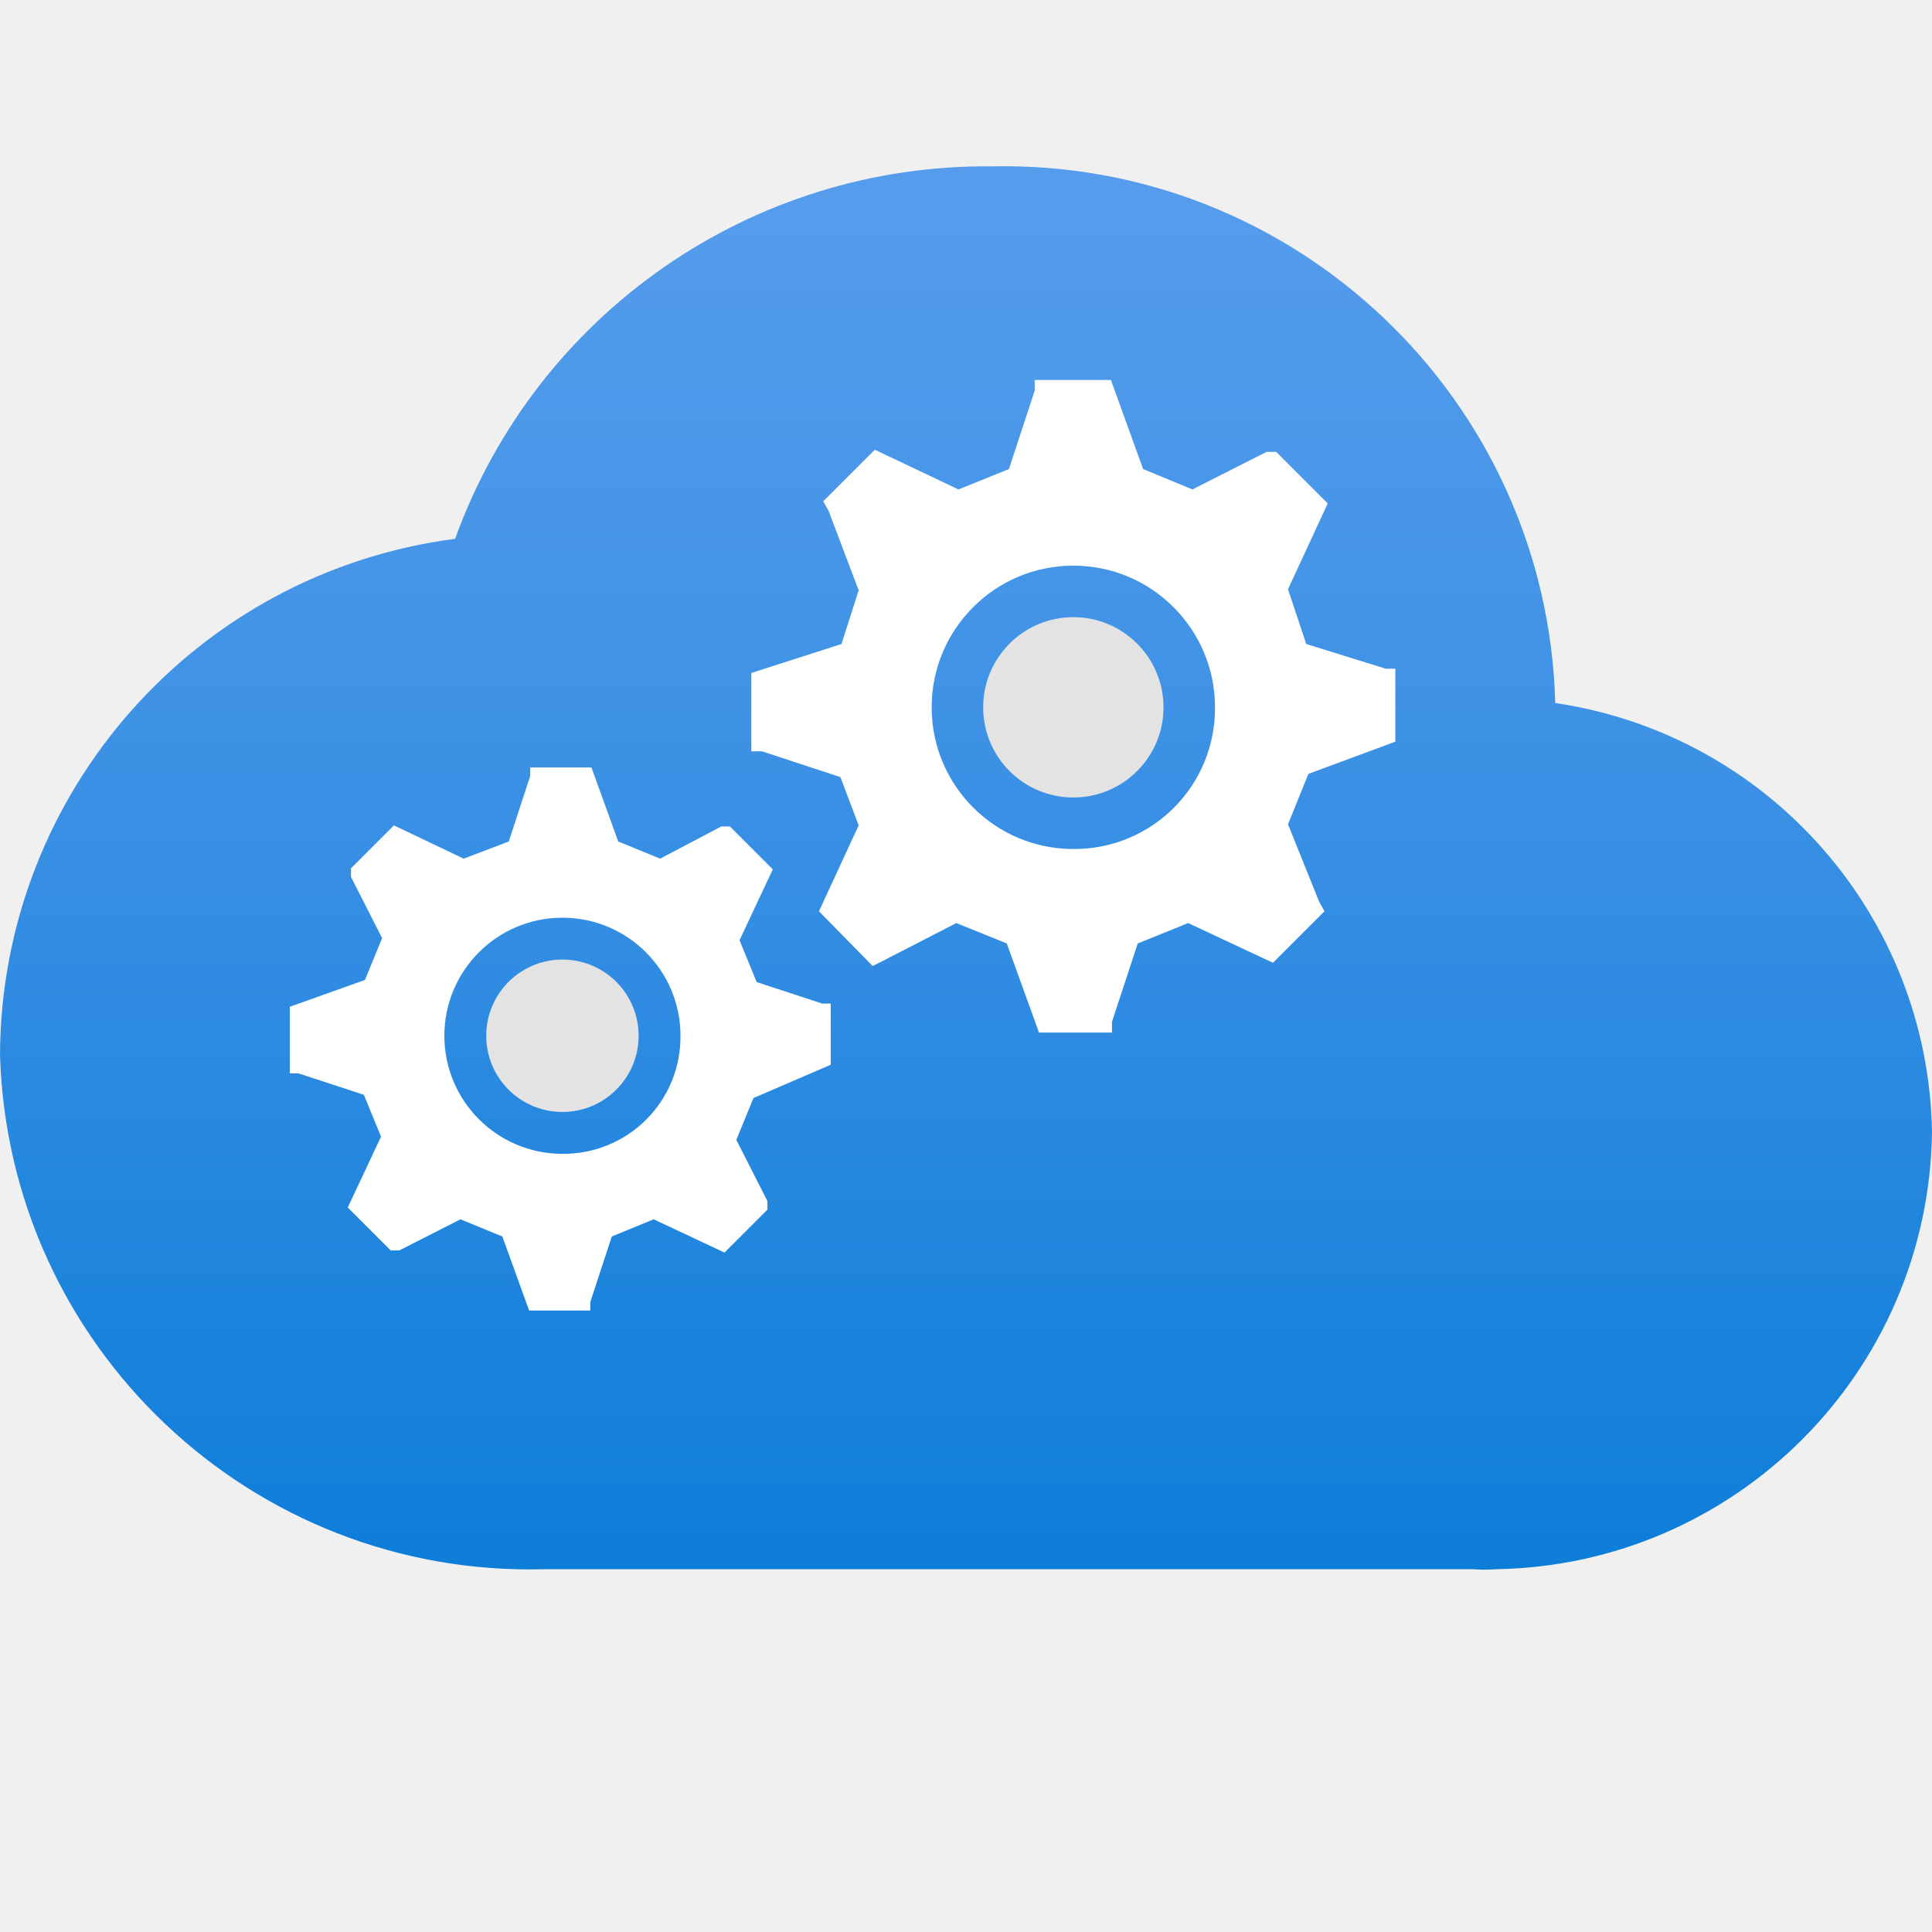
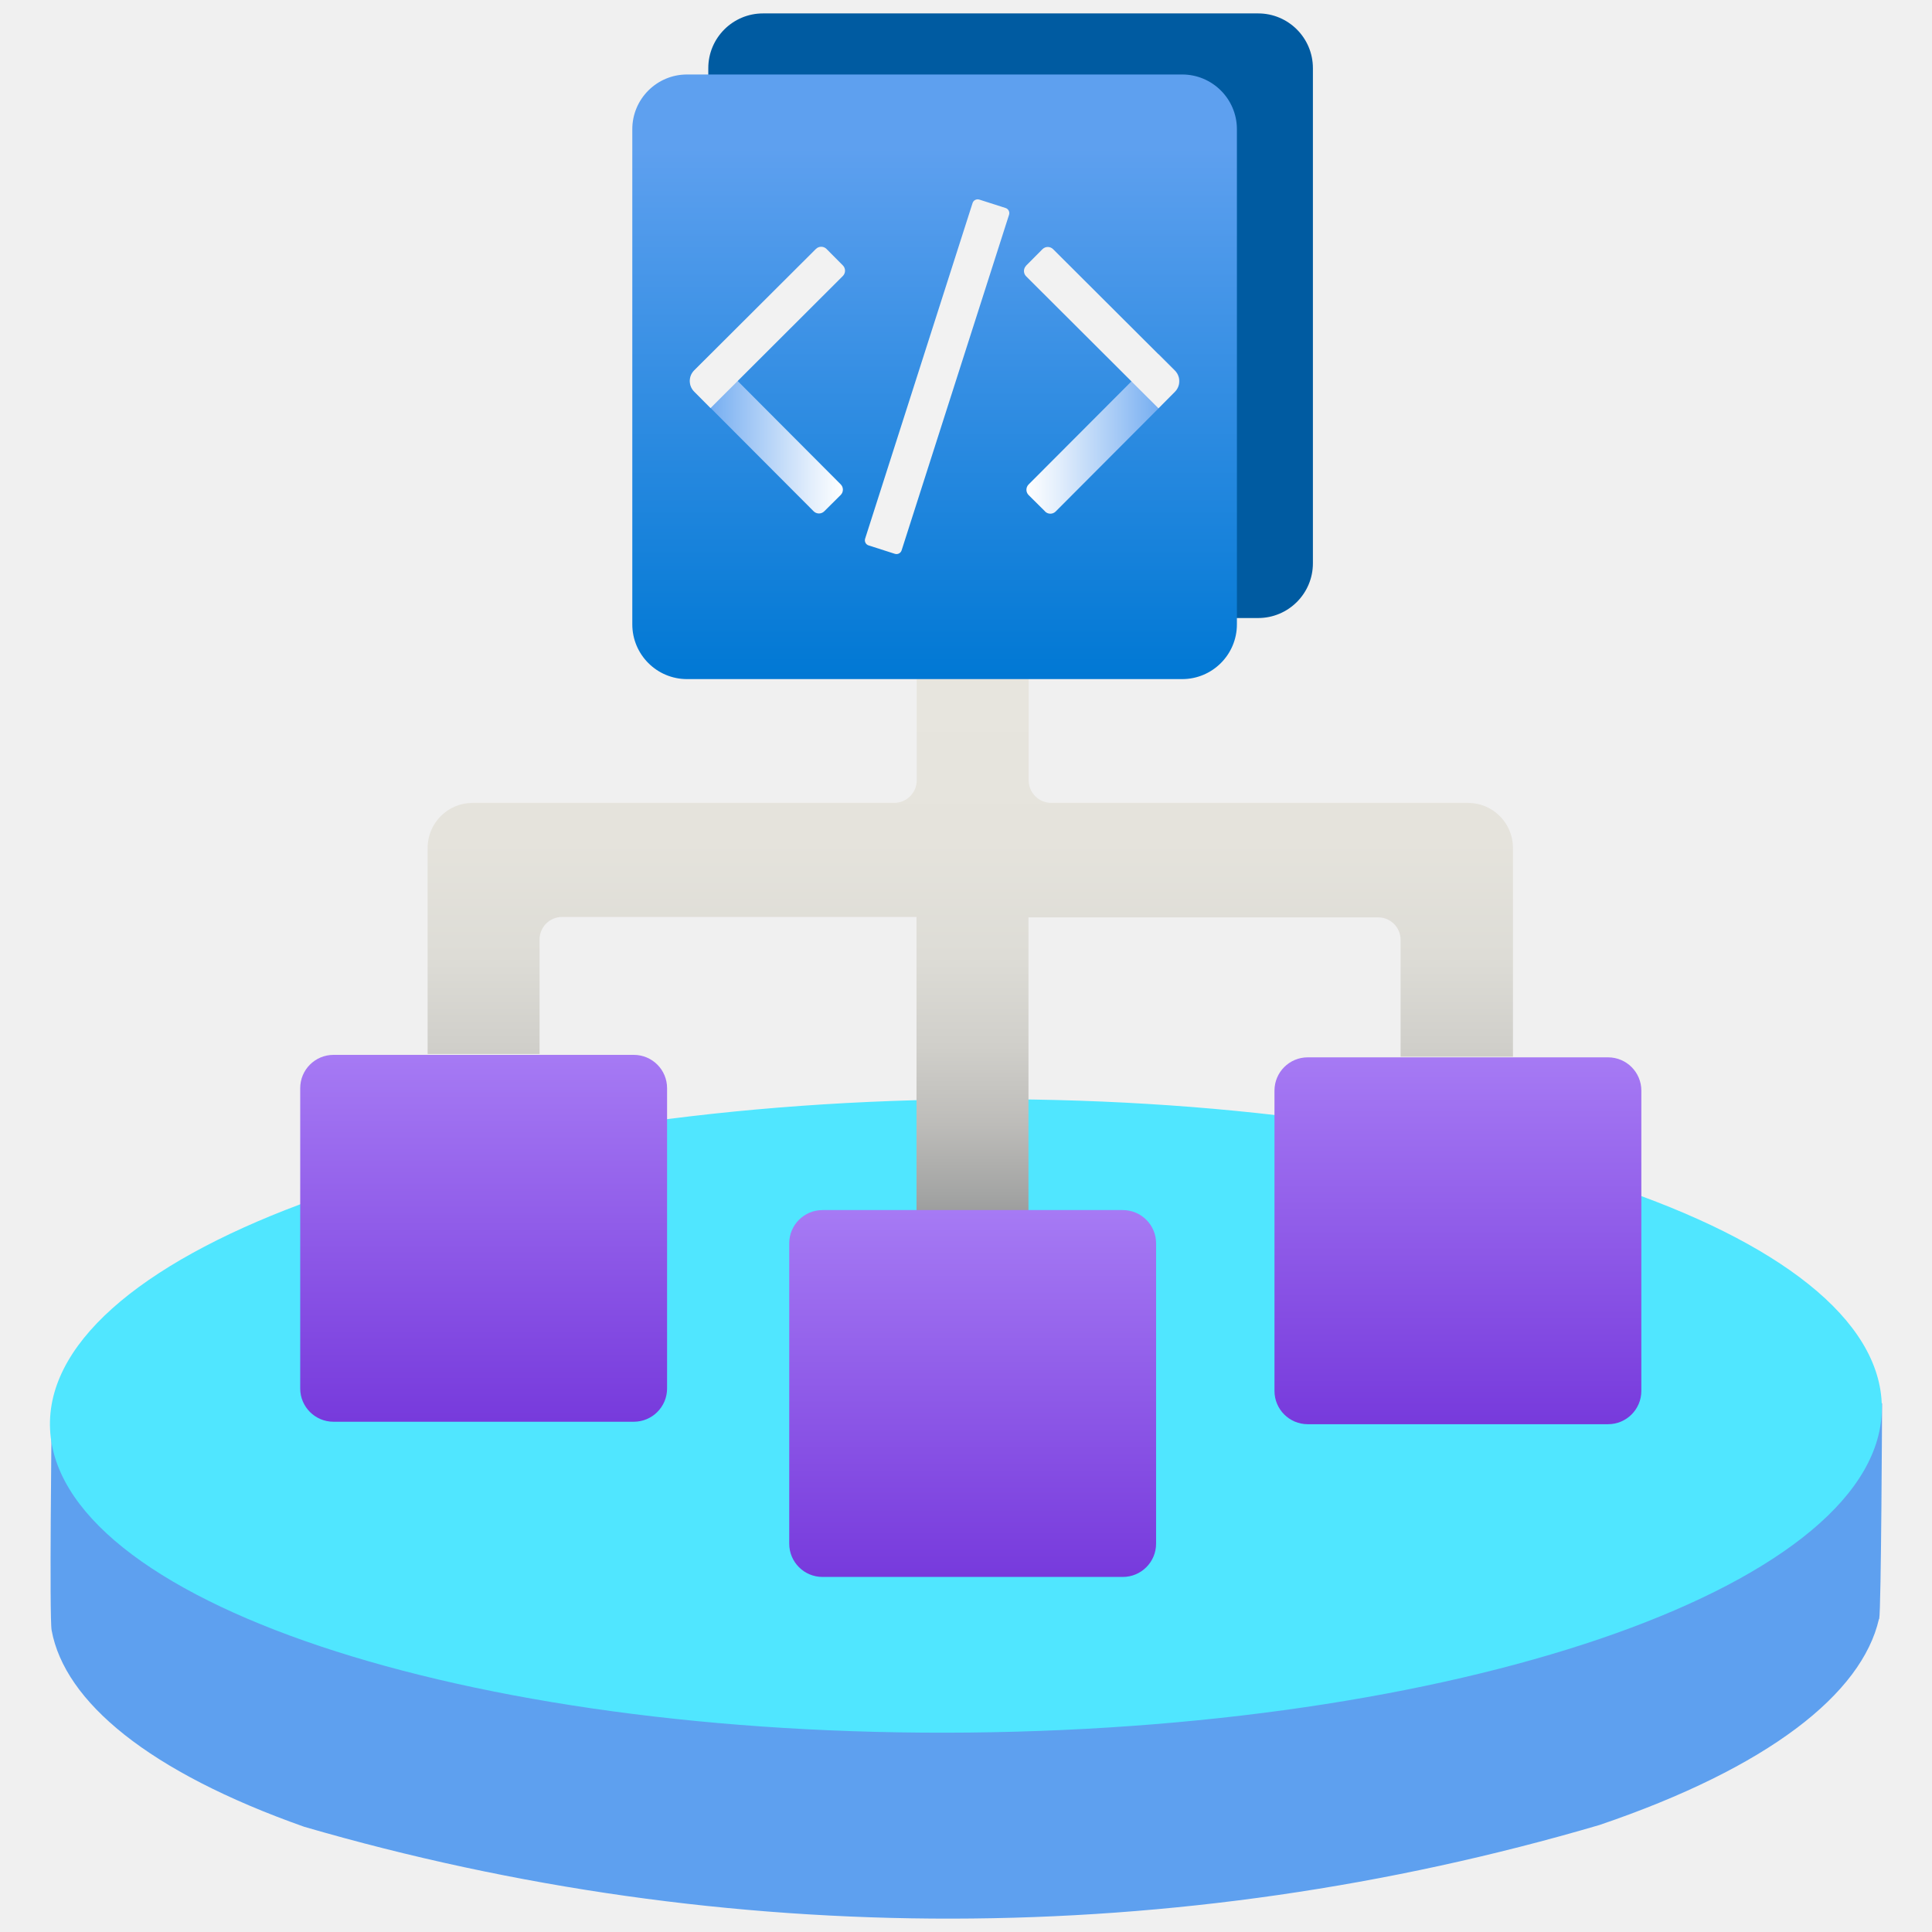
- <svg xmlns="http://www.w3.org/2000/svg" viewBox="0 0 18 18" class="msportalfx-svg-placeholder" role="presentation" focusable="false">
-   <g>
-     <defs>
-       <linearGradient id="4c0db6c4-e7f2-4cb5-9d79-58cbf1c3f179" x1="8.99" x2="8.99" y1="16.61" y2="-1.27" gradientUnits="userSpaceOnUse">
-         <stop offset="0" stop-color="#0078d4" />
-         <stop offset=".16" stop-color="#1380da" />
-         <stop offset=".53" stop-color="#3c91e5" />
-         <stop offset=".82" stop-color="#559cec" />
-         <stop offset="1" stop-color="#5ea0ef" />
-       </linearGradient>
-     </defs>
-     <path fill="url(#4c0db6c4-e7f2-4cb5-9d79-58cbf1c3f179)" d="M18 10.55a4.11 4.11 0 0 0-3.51-4 5.14 5.14 0 0 0-5.25-5 5.26 5.26 0 0 0-5 3.47A4.87 4.87 0 0 0 0 9.82a4.94 4.94 0 0 0 5.07 4.8h8.65a1.46 1.46 0 0 0 .22 0A4.13 4.13 0 0 0 18 10.55z" />
-     <circle cx="5.24" cy="9.65" r=".71" fill="#e3e3e3" />
-     <path d="M7.74 9.92v-.57h-.08l-.61-.2-.16-.39.31-.66-.4-.4h-.08l-.57.3-.39-.16-.25-.69h-.57v.08l-.2.61-.42.16-.65-.31-.4.4v.08l.29.57-.16.39-.7.25V10h.08l.61.2.16.39-.31.66.4.4h.08l.57-.29.39.16.25.69h.57v-.08l.2-.61.39-.16.66.31.4-.4v-.08l-.29-.57.16-.39zm-2.5.83a1.1 1.1 0 1 1 1.1-1.1 1.09 1.09 0 0 1-1.1 1.1z" class="msportalfx-svg-c01" />
-     <circle cx="10" cy="6.59" r=".84" fill="#e3e3e3" />
-     <path d="M13 6.91v-.68h-.09L12.17 6 12 5.49l.37-.8-.48-.48h-.09l-.69.35-.46-.19-.3-.83h-.71v.1l-.24.73-.47.19-.78-.37-.48.48.05.09.28.74-.16.5-.84.27V7h.1l.73.24.17.45-.37.8.5.51.1-.05.68-.35.47.19.3.83h.68v-.1l.24-.73.47-.19.79.37.48-.48-.05-.09-.29-.72.19-.47zm-3 1a1.32 1.32 0 1 1 1.32-1.32A1.31 1.31 0 0 1 10 7.91z" class="msportalfx-svg-c01" />
-   </g>
+ <svg viewBox="0 0 18 18">
+   <defs>
+     <linearGradient id="pe1xq67w4__a" x1="9.041" x2="9.041" y1="11.332" y2="5.788" gradientUnits="userSpaceOnUse">
+       <stop offset="0" stop-color="#9b9c9c" />
+       <stop offset=".038" stop-color="#a4a5a4" />
+       <stop offset=".154" stop-color="#bdbcb9" />
+       <stop offset=".285" stop-color="#d0cfca" />
+       <stop offset=".437" stop-color="#dddcd6" />
+       <stop offset=".63" stop-color="#e5e3dc" />
+       <stop offset=".999" stop-color="#e8e6df" />
+     </linearGradient>
+     <linearGradient id="pe1xq67w4__b" x1="60.506" x2="60.506" y1="639.246" y2="635.828" gradientTransform="translate(-56 -626)" gradientUnits="userSpaceOnUse">
+       <stop offset=".001" stop-color="#773adc" />
+       <stop offset="1" stop-color="#a67af4" />
+     </linearGradient>
+     <linearGradient id="pe1xq67w4__c" x1="65.062" x2="65.062" y1="640.692" y2="637.274" gradientTransform="translate(-56 -626)" gradientUnits="userSpaceOnUse">
+       <stop offset=".001" stop-color="#773adc" />
+       <stop offset="1" stop-color="#a67af4" />
+     </linearGradient>
+     <linearGradient id="pe1xq67w4__d" x1="69.583" x2="69.583" y1="639.269" y2="635.851" gradientTransform="translate(-56 -626)" gradientUnits="userSpaceOnUse">
+       <stop offset=".001" stop-color="#773adc" />
+       <stop offset="1" stop-color="#a67af4" />
+     </linearGradient>
+     <linearGradient id="pe1xq67w4__e" x1="64.708" x2="64.708" y1="632.327" y2="626.694" gradientTransform="translate(-56 -626)" gradientUnits="userSpaceOnUse">
+       <stop offset="0" stop-color="#0078d4" />
+       <stop offset=".878" stop-color="#5ea0ef" />
+     </linearGradient>
+     <linearGradient id="pe1xq67w4__f" x1="62.427" x2="63.854" y1="641.475" y2="641.475" gradientTransform="matrix(1 0 0 -1 -55.999 645.517)" gradientUnits="userSpaceOnUse">
+       <stop offset="0" stop-color="#5ea0ef" />
+       <stop offset=".372" stop-color="#9fc6f5" />
+       <stop offset=".8" stop-color="#e4effc" />
+       <stop offset="1" stop-color="#fff" />
+     </linearGradient>
+     <linearGradient id="pe1xq67w4__g" x1="65.563" x2="66.99" y1="641.475" y2="641.475" gradientTransform="matrix(1 0 0 -1 -56 645.517)" gradientUnits="userSpaceOnUse">
+       <stop offset="0" stop-color="#fff" />
+       <stop offset=".2" stop-color="#e4effc" />
+       <stop offset=".628" stop-color="#9fc6f5" />
+       <stop offset="1" stop-color="#5ea0ef" />
+     </linearGradient>
+   </defs>
+   <path fill="#5ea0ef" d="M17.506 15.083c-.159.697-1.03 1.385-2.604 1.92a21.5 21.5 0 0 1-12.067.017c-1.45-.512-2.232-1.165-2.354-1.831-.022-.118 0-1.956 0-1.956l17.054-.159s-.008 1.926-.027 2.01z" />
+   <ellipse cx="8.999" cy="13.192" fill="#50e6ff" rx="8.534" ry="2.95" transform="rotate(-.575 9.002 13.199)" />
+   <path fill="url(#pe1xq67w4__a)" d="M13.677 7.48H9.793a.21.21 0 0 1-.209-.209V5.788H8.541v1.483a.21.21 0 0 1-.209.209h-3.93a.42.42 0 0 0-.418.418V9.82h1.043V8.752a.21.21 0 0 1 .209-.209h3.303v2.789h1.043V8.547h3.258c.115 0 .209.093.209.209v1.089h1.047V7.898a.42.42 0 0 0-.418-.418h-.003Z" />
+   <rect width="3.418" height="3.418" x="2.797" y="9.828" fill="url(#pe1xq67w4__b)" rx=".31" ry=".31" />
+   <rect width="3.418" height="3.418" x="7.353" y="11.274" fill="url(#pe1xq67w4__c)" rx=".31" ry=".31" />
+   <rect width="3.418" height="3.418" x="11.874" y="9.851" fill="url(#pe1xq67w4__d)" rx=".31" ry=".31" />
+   <rect width="5.633" height="5.633" x="6.599" y=".125" fill="#005ba1" rx=".51" ry=".51" />
+   <rect width="5.633" height="5.633" x="5.891" y=".694" fill="url(#pe1xq67w4__e)" rx=".51" ry=".51" />
+   <path fill="url(#pe1xq67w4__f)" d="m6.469 3.452.154-.153 1.21 1.214a.07.07 0 0 1 0 .098l-.154.153a.07.07 0 0 1-.098 0L6.469 3.649a.14.14 0 0 1 0-.197" />
+   <path fill="#f2f2f2" d="m6.62 3.802-.153-.154a.14.14 0 0 1 0-.197l1.135-1.132a.07.07 0 0 1 .098 0l.153.154a.07.07 0 0 1 0 .098z" />
+   <path fill="url(#pe1xq67w4__g)" d="m9.737 4.765-.154-.153a.07.07 0 0 1 0-.098l1.212-1.215.154.153a.14.14 0 0 1 0 .197L9.835 4.766a.07.07 0 0 1-.098 0Z" />
+   <path fill="#f2f2f2" d="m9.56 2.475.153-.154a.07.07 0 0 1 .098 0l1.135 1.132a.14.14 0 0 1 0 .197l-.153.154-1.232-1.229a.07.07 0 0 1-.002-.098Z" />
+   <rect width="3.383" height=".357" x="7.039" y="3.332" fill="#f2f2f2" rx=".05" ry=".05" transform="rotate(-72.248 8.73 3.51)" />
  <style>.msportalfx-svg-c01{fill:#fff}.msportalfx-svg-c02{fill:#e5e5e5}.msportalfx-svg-c03{fill:#a0a1a2}.msportalfx-svg-c04{fill:#7a7a7a}.msportalfx-svg-c05{fill:#3e3e3e}.msportalfx-svg-c06{fill:#1e1e1e}.msportalfx-svg-c07{fill:#0f0f0f}.msportalfx-svg-c08{fill:#ba141a}.msportalfx-svg-c09{fill:#dd5900}.msportalfx-svg-c10{fill:#ff8c00}.msportalfx-svg-c11{fill:#fcd116}.msportalfx-svg-c12{fill:#fee087}.msportalfx-svg-c13{fill:#b8d432}.msportalfx-svg-c14,.msportalfx-svg-c32{fill:#57a300}.msportalfx-svg-c15{fill:#59b4d9}.msportalfx-svg-c16{fill:#3999c6}.msportalfx-svg-c17{fill:#804998}.msportalfx-svg-c18{fill:#ec008c}.msportalfx-svg-c19{fill:#0072c6}.msportalfx-svg-c20{fill:#68217a}.msportalfx-svg-c21{fill:#00188f}.msportalfx-svg-c22{fill:#e81123}.fxs-mode-light .msportalfx-svg-c22{fill:#a4262c}.msportalfx-svg-c23{fill:#cae3f3}.msportalfx-svg-c24{fill:#59aed3}.msportalfx-svg-c25{fill:#4c3b12}.msportalfx-svg-c26{fill:#be9555}.msportalfx-svg-c27{fill:#4f4d52}.msportalfx-svg-c28{fill:#ef6f59}.msportalfx-svg-c29{fill:#f7cb64}.msportalfx-svg-c30{fill:#fdd8db}.msportalfx-svg-c31{fill:#f6ffec}.msportalfx-svg-c33{fill:#8a2da5}.msportalfx-svg-c34{fill:#e00b1c}.msportalfx-svg-c35{fill:#015cda}.msportalfx-svg-c36{fill:#5db300}.msportalfx-svg-c97{fill:#ffb900}.msportalfx-svg-c98{fill:#00a4ef}.msportalfx-svg-c99{fill:#f25022}.msportalfx-inverted-theme .msportalfx-svg-c05,.fxs-theme-dark .msportalfx-svg-c05{fill:#777}.msportalfx-inverted-theme .msportalfx-svg-c07,.fxs-theme-dark .msportalfx-svg-c07{fill:#f2f2f2}.msportalfx-svg-palette-white{fill:#fff}.msportalfx-svg-palette-blue{fill:#015cda}.msportalfx-svg-palette-black{fill:#1e1e1e}.msportalfx-svg-palette-green{fill:#57a300}.msportalfx-svg-palette-gray{fill:#a0a1a2}.msportalfx-svg-palette-inherit{fill:inherit}.msportalfx-svg-badge{position:absolute;left:0;bottom:0;min-height:10px;min-width:10px}.fxc-menu-icon&gt;.msportalfx-svg-badge{left:-2px;bottom:-2px;min-height:8px;min-width:8px}.msportalfx-svg-disabled{filter:grayscale(100%)}.msportalfx-svg-loading-square{animation:ProgressFlagAnimation 1.45s infinite ease-in-out;transform-origin:50%}.msportalfx-svg-loading-square:nth-child(1){animation-delay:0s}.msportalfx-svg-loading-square:nth-child(2){animation-delay:.2s}.msportalfx-svg-loading-square:nth-child(3){animation-delay:.4s}@keyframes ProgressFlagAnimation{0%{transform:scale(1);opacity:.3}36.1%{transform:scale(1.06);opacity:1}50%{transform:scale(1.06);opacity:1}86.1%{transform:scale(1);opacity:.3}}.msportalfx-svg-flip-horizontal&gt;svg,svg.msportalfx-svg-flip-horizontal{transform:scaleX(-1)}.msportalfx-svg-fabric-rotate360{animation:ImageRotation 1.3s cubic-bezier(.53,.21,.29,.67) infinite}@keyframes ImageRotation{0%{transform:rotate(-45deg)}100%{transform:rotate(315deg)}}.fxs-svg-number .msportalfx-font-bold{font-size:10px;fill:#0065ad}.fxs-svg-number .fxs-svg-circle{stroke-width:0%;fill:#0078d4}.fxs-svg-number .fxs-svg-text{fill:#fff;font-size:10px}.fxs-svg-number.msportalfx-svg-disabled{filter:grayscale(0%)}.fxs-svg-number.msportalfx-svg-disabled .fxs-svg-circle{fill:#fff;stroke-width:1px;stroke:#949494}.fxs-svg-number.msportalfx-svg-disabled .fxs-svg-text{fill:#949494}.fxs-theme-dark .fxs-svg-number .fxs-svg-text{fill:#0f0f0f}.fxs-theme-dark .fxs-svg-number .fxs-svg-circle{stroke-width:0%;fill:#0078d4}.fxs-theme-dark .fxs-svg-number.msportalfx-svg-disabled .fxs-svg-circle{fill:#0f0f0f;stroke-width:1px;stroke:#949494}.fxs-theme-dark .fxs-svg-number.msportalfx-svg-disabled .fxs-svg-text{fill:#949494}</style>
</svg>
